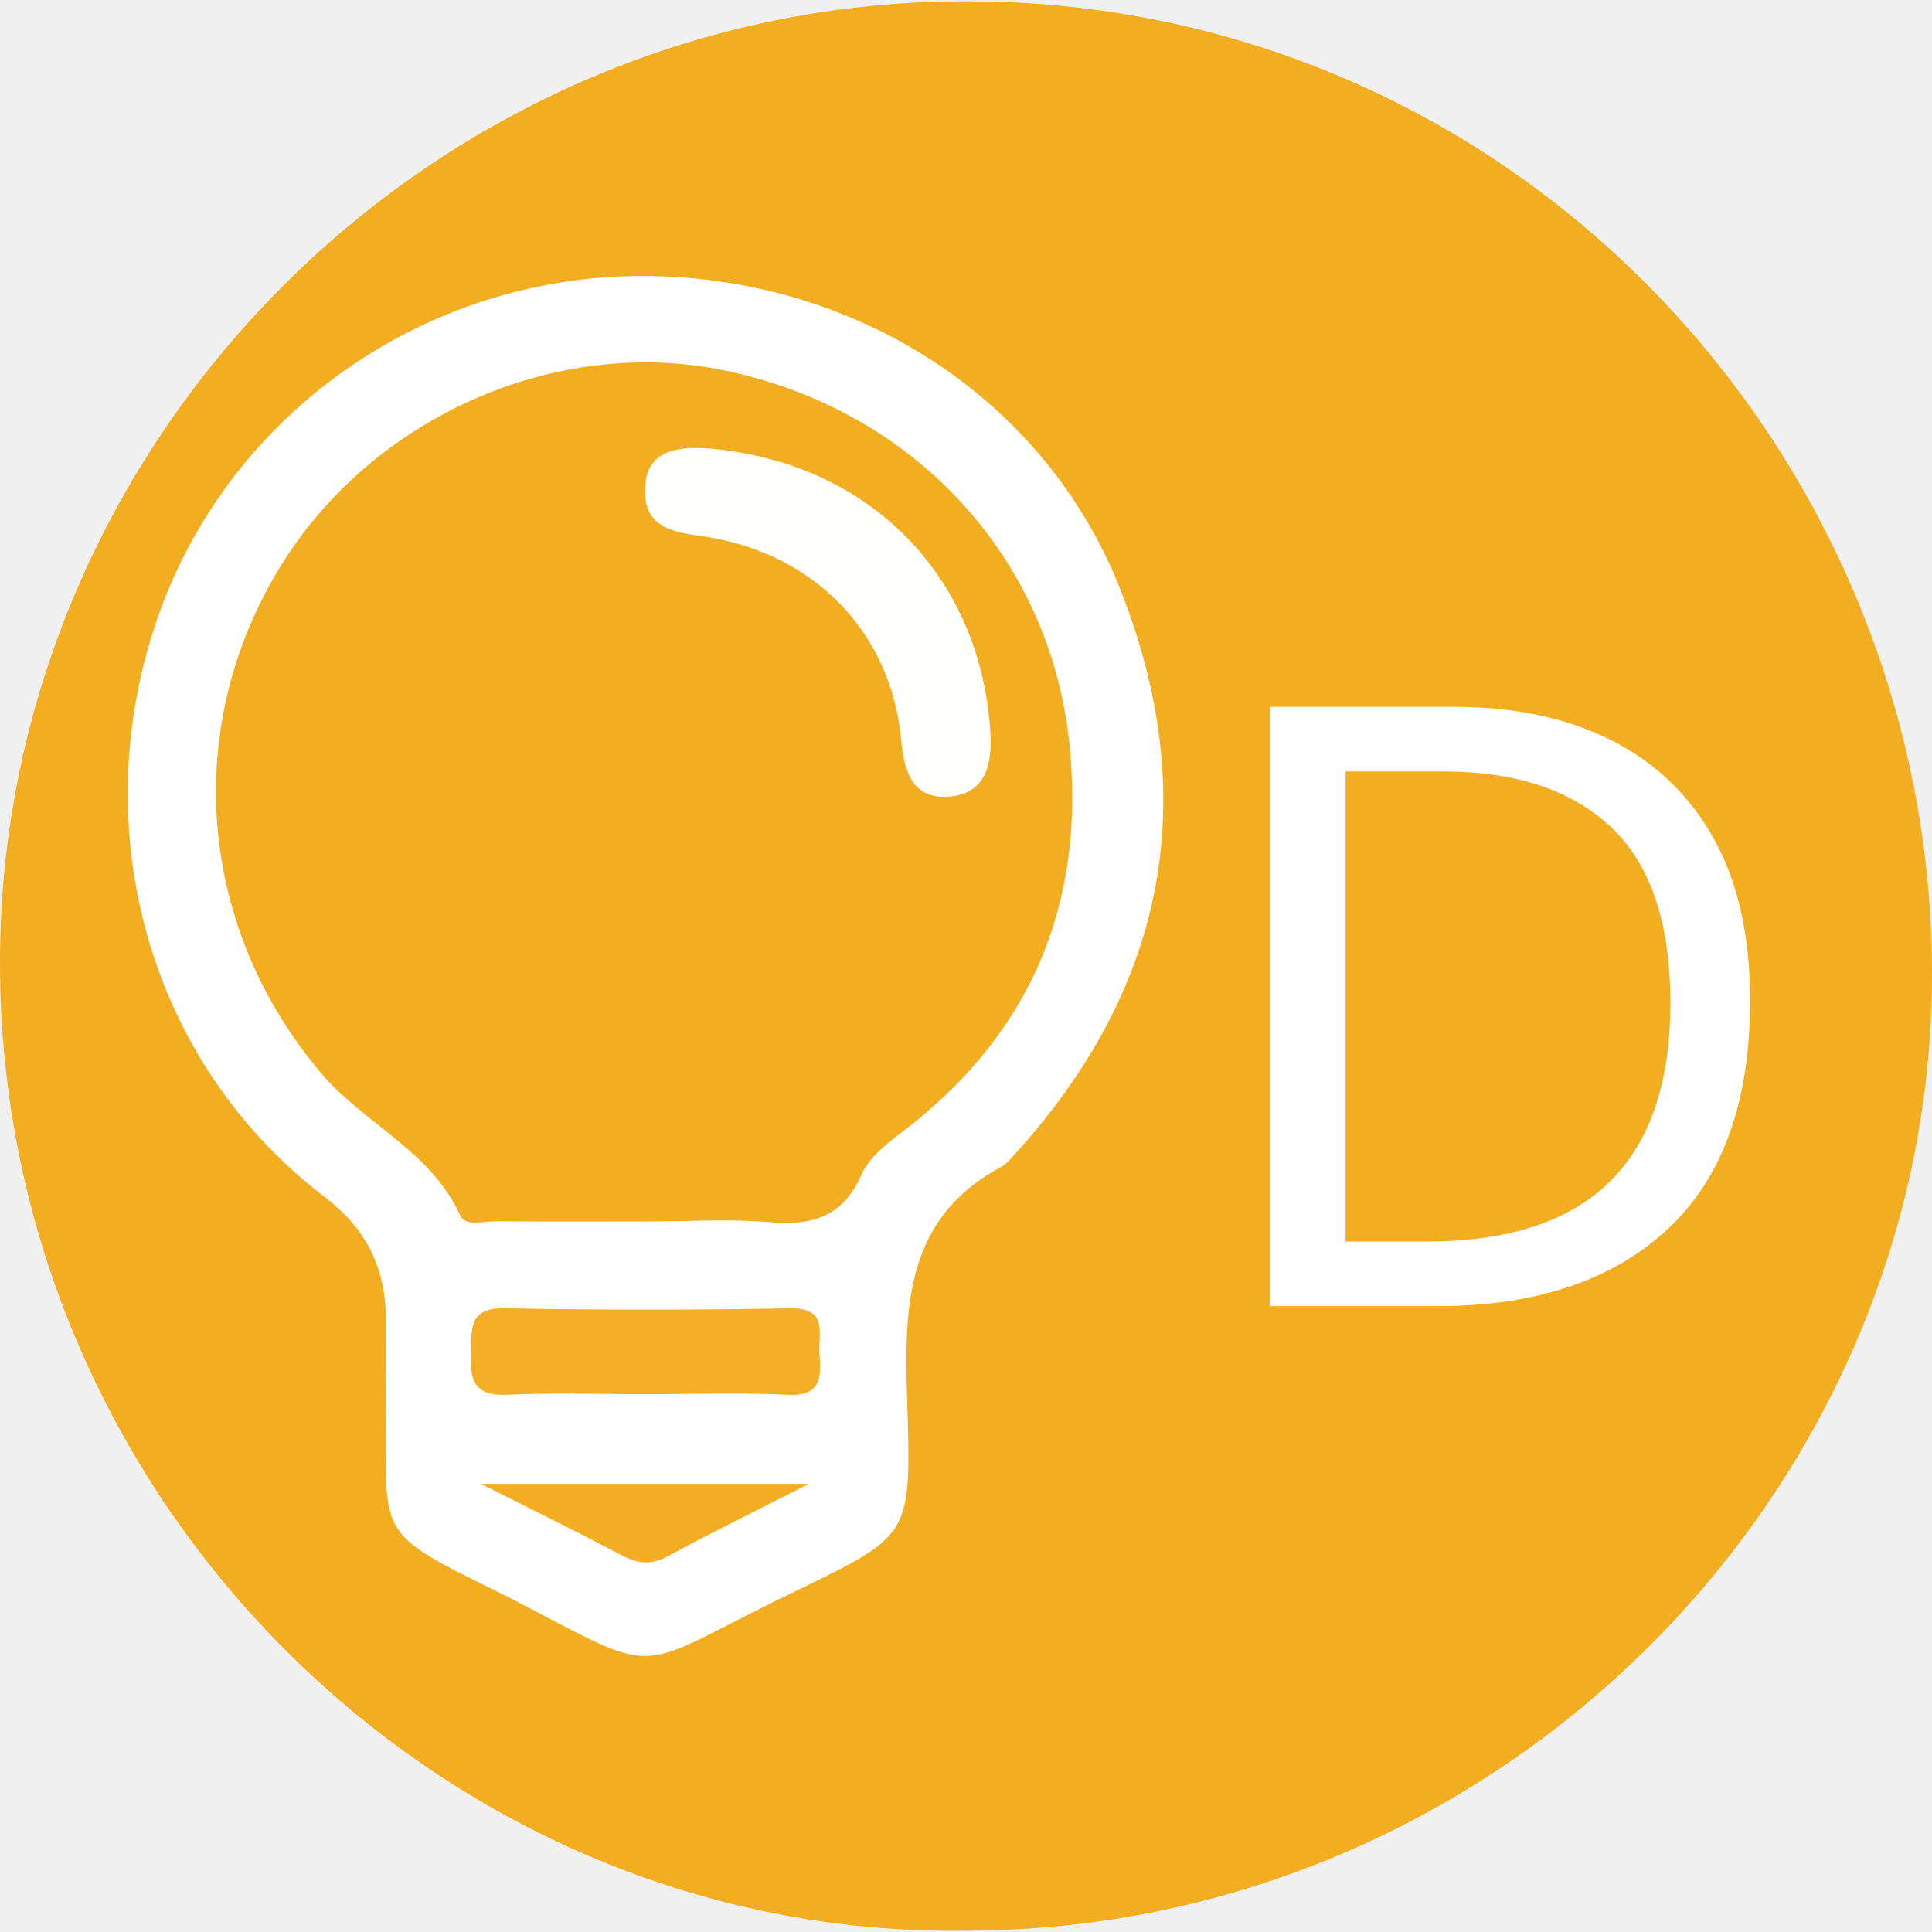
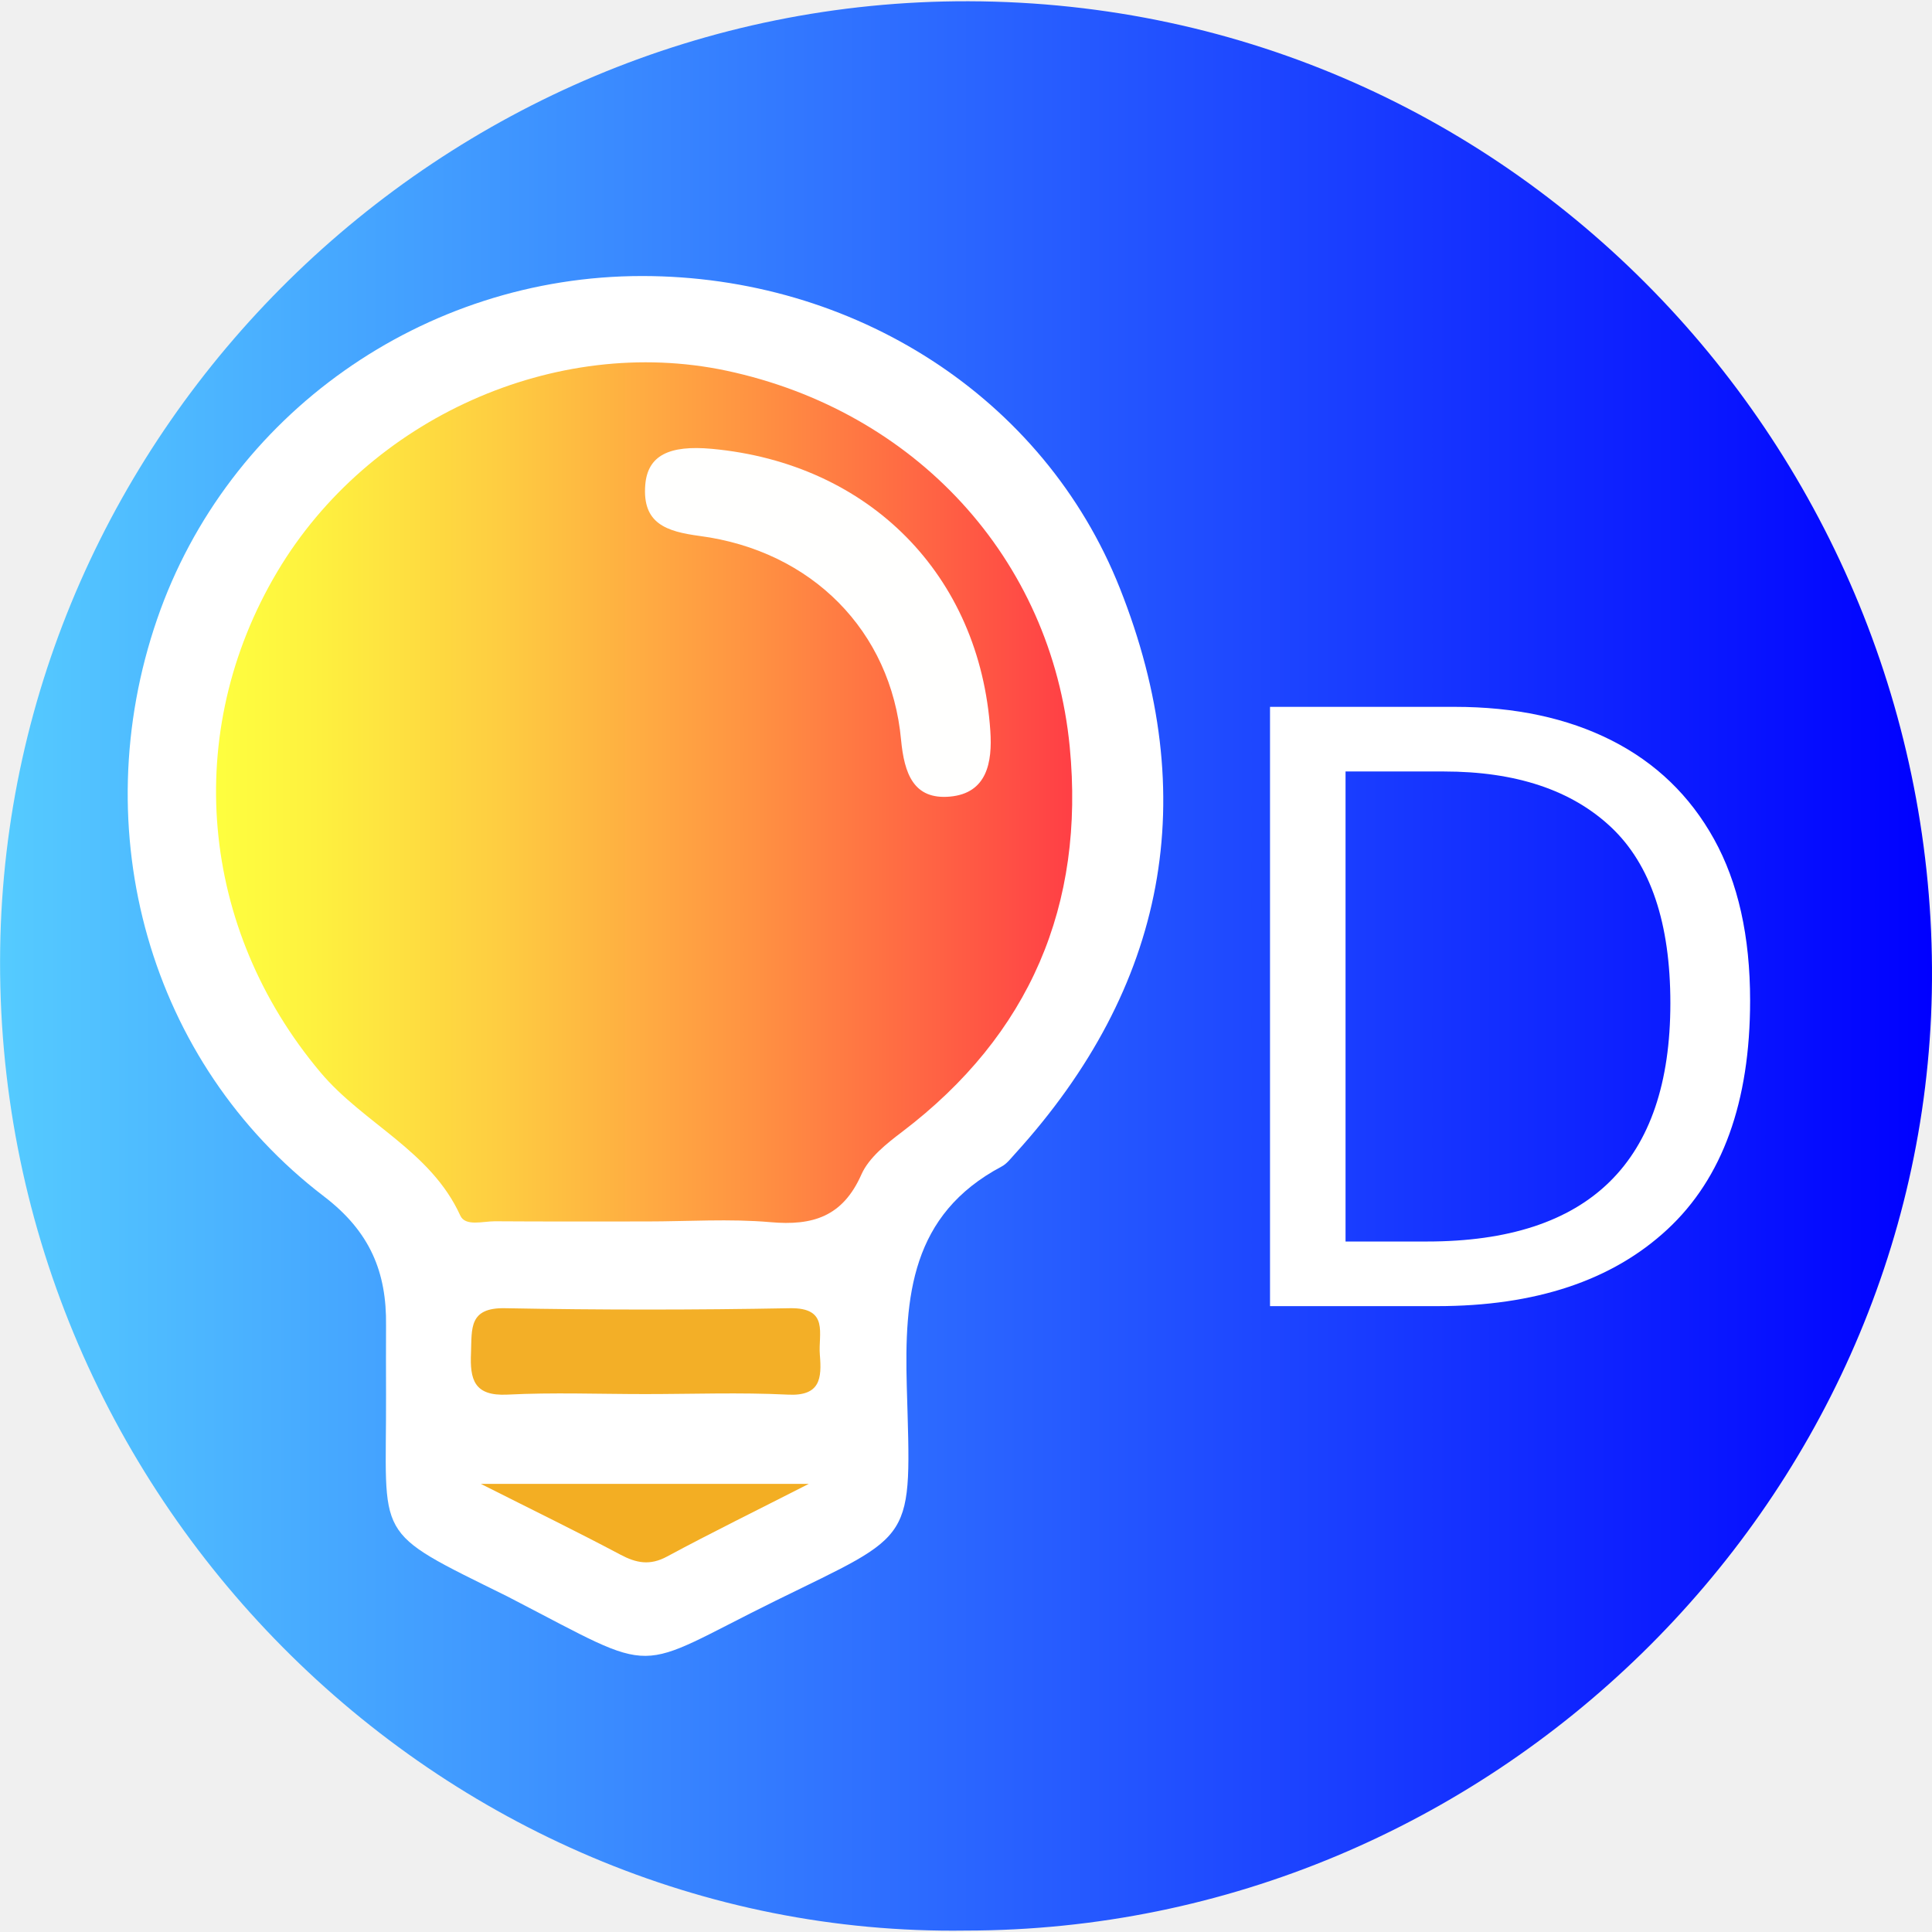
<svg xmlns="http://www.w3.org/2000/svg" version="1.1" id="Livello_1" x="0px" y="0px" viewBox="0 0 1080 1080" style="enable-background:new 0 0 1080 1080;" xml:space="preserve">
  <style type="text/css">
	.st0{display:none;fill:#47A5DD;}
- 	.st1{fill:#F3AD21;}
+ 	.st1{fill:url(#SVGID_1_);}
	.st2{fill:#FFFFFF;}
- 	.st3{fill:#F3AF27;}
- 	.st4{fill:#F3AE23;}
- 	.st5{fill:#FFFFFE;}
- 	.st6{font-family:'Verdana-Bold';}
- 	.st7{font-size:469.192px;}
- 	.st8{display:none;}
- 	.st9{display:inline;fill:#FFFFFF;}
- 	.st10{display:inline;fill:#47A5DD;}
+ 	.st3{fill:url(#SVGID_00000154409638517077630610000010287132686744010884_);}
+ 	.st4{fill:#F3AF27;}
+ 	.st5{fill:#F3AE23;}
+ 	.st6{fill:#FFFFFE;}
+ 	.st7{font-family:'Verdana-Bold';}
+ 	.st8{font-size:469.192px;}
+ 	.st9{display:none;}
+ 	.st10{display:inline;fill:#FFFFFF;}
+ 	.st11{display:inline;fill:#47A5DD;}
</style>
  <circle class="st0" cx="540" cy="540" r="540" />
-   <path class="st1" d="M539.66,1079.24C245.88,1083.45-4.4,835.64,0.06,530.16C4.29,240.41,246.08-0.01,541.38,0.71  C850.7,1.47,1085.63,259.75,1079.9,554.8C1074.34,840.74,833.44,1079.24,539.66,1079.24z" />
+   <linearGradient id="SVGID_1_" gradientUnits="userSpaceOnUse" x1="1.293092e-03" y1="540.001" x2="1080.003" y2="540.001">
+     <stop offset="0" style="stop-color:#55CBFF" />
+     <stop offset="1" style="stop-color:#0000FF" />
+   </linearGradient>
+   <path class="st1" d="M539.7,1079.2C245.9,1083.4-4.4,835.6,0.1,530.2C4.3,240.4,246.1,0,541.4,0.7c309.3,0.8,544.2,259,538.5,554.1  C1074.3,840.7,833.4,1079.2,539.7,1079.2z" />
  <g>
-     <path class="st2" d="M215.76,779.55c0-12.84-0.14-25.69,0.03-38.53c0.38-29.85-8.93-52.55-34.69-72.23   c-97.76-74.69-133.98-204.73-93.17-322.9C127.37,231.7,236.81,154.3,358.89,154.28c118.15-0.03,224.57,67.42,267.12,174.54   c46.31,116.58,26.18,222.97-58.65,316.29c-2.3,2.53-4.53,5.49-7.44,7.03c-50.59,26.94-54.44,72.54-53.02,123.02   c2.48,88.32,5.43,80.97-73.51,119.84c-81.15,39.96-63.05,42.38-147.53-1.31c-0.76-0.39-1.52-0.79-2.29-1.17   C207.31,854.65,216.08,861.9,215.76,779.55z" />
-     <path class="st1" d="M361.44,682.79c-28.26,0-56.53,0.12-84.79-0.09c-6.66-0.05-16.51,3.04-19.34-3.2   c-16.46-36.35-54.12-51.4-78.25-80.11c-67.48-80.3-77.6-189.76-24.12-279.75c50.98-85.8,155.5-132.6,250.95-112.39   c105.47,22.34,181.89,104.68,192.12,210.4c8.55,88.32-22.18,160.8-93.68,215.09c-8.72,6.62-18.56,14.37-22.75,23.86   c-10.37,23.47-27.17,28.66-50.81,26.61C407.83,681.24,384.57,682.79,361.44,682.79z" />
-     <path class="st3" d="M360.56,779.35c-25.67,0-51.4-0.96-77.01,0.32c-18.65,0.93-20.96-8.4-20.34-23.49   c0.55-13.41-1.27-25.23,18.96-24.85c53.04,1,106.13,1,159.17,0.02c22.32-0.41,15.8,14.46,16.79,26.03   c1.13,13.14,0.42,23.27-17.99,22.31C413.67,778.33,387.09,779.35,360.56,779.35z" />
-     <path class="st4" d="M452.13,829.5c-29.37,14.97-54.55,27.28-79.18,40.62c-9.63,5.22-17.21,3.7-26.23-1.1   c-24.08-12.8-48.61-24.74-77.92-39.52C331.6,829.5,389.32,829.5,452.13,829.5z" />
-     <path class="st5" d="M397.9,250.87c88.07,8.12,149.89,70.74,155.68,157.7c1.17,17.64-1.88,34.82-22.48,36.7   c-20.53,1.88-25.62-12.97-27.35-31.73c-5.61-60.87-49.87-105.7-112.64-113.98c-18.63-2.46-32.14-6.87-30.4-28.48   C362.02,254.67,373.9,248.66,397.9,250.87z" />
+     <path class="st2" d="M215.8,779.5c0-12.8-0.1-25.7,0-38.5c0.4-29.8-8.9-52.5-34.7-72.2c-97.8-74.7-134-204.7-93.2-322.9   c39.4-114.2,148.9-191.6,271-191.6c118.1,0,224.6,67.4,267.1,174.5c46.3,116.6,26.2,223-58.7,316.3c-2.3,2.5-4.5,5.5-7.4,7   c-50.6,26.9-54.4,72.5-53,123c2.5,88.3,5.4,81-73.5,119.8c-81.1,40-63,42.4-147.5-1.3c-0.8-0.4-1.5-0.8-2.3-1.2   C207.3,854.7,216.1,861.9,215.8,779.5z" />
+     <linearGradient id="SVGID_00000038371793662985148770000007571544318697648016_" gradientUnits="userSpaceOnUse" x1="120.734" y1="443.098" x2="599.404" y2="443.098">
+       <stop offset="0" style="stop-color:#FEFF3F" />
+       <stop offset="0.115" style="stop-color:#FEF13F" />
+       <stop offset="0.331" style="stop-color:#FECD41" />
+       <stop offset="0.624" style="stop-color:#FF9342" />
+       <stop offset="0.981" style="stop-color:#FF4345" />
+       <stop offset="1" style="stop-color:#FF3F45" />
+     </linearGradient>
+     <path style="fill:url(#SVGID_00000038371793662985148770000007571544318697648016_);" d="M361.4,682.8c-28.3,0-56.5,0.1-84.8-0.1   c-6.7,0-16.5,3-19.3-3.2c-16.5-36.3-54.1-51.4-78.2-80.1c-67.5-80.3-77.6-189.8-24.1-279.8c51-85.8,155.5-132.6,251-112.4   C511.4,229.6,587.8,311.9,598,417.6c8.5,88.3-22.2,160.8-93.7,215.1c-8.7,6.6-18.6,14.4-22.8,23.9c-10.4,23.5-27.2,28.7-50.8,26.6   C407.8,681.2,384.6,682.8,361.4,682.8z" />
+     <path class="st4" d="M360.6,779.3c-25.7,0-51.4-1-77,0.3c-18.6,0.9-21-8.4-20.3-23.5c0.5-13.4-1.3-25.2,19-24.8   c53,1,106.1,1,159.2,0c22.3-0.4,15.8,14.5,16.8,26c1.1,13.1,0.4,23.3-18,22.3C413.7,778.3,387.1,779.3,360.6,779.3z" />
+     <path class="st5" d="M452.1,829.5c-29.4,15-54.5,27.3-79.2,40.6c-9.6,5.2-17.2,3.7-26.2-1.1c-24.1-12.8-48.6-24.7-77.9-39.5   C331.6,829.5,389.3,829.5,452.1,829.5z" />
+     <path class="st6" d="M397.9,250.9c88.1,8.1,149.9,70.7,155.7,157.7c1.2,17.6-1.9,34.8-22.5,36.7c-20.5,1.9-25.6-13-27.4-31.7   c-5.6-60.9-49.9-105.7-112.6-114c-18.6-2.5-32.1-6.9-30.4-28.5C362,254.7,373.9,248.7,397.9,250.9z" />
  </g>
-   <text transform="matrix(1 0 0 1 664.4316 730.1367)" class="st2 st6 st7">D</text>
-   <g class="st8">
-     <path class="st9" d="M361.36,928.04C215.2,929.06,90.14,820.44,71.88,675.22c-8.48-67.43-0.69-133.21,28.37-195.42   c11.35-24.31,27.08-45.63,49.07-61.53c18.55-13.42,29.03-9.09,34.04,13.08c5.34,23.66,13.25,46.31,26.52,66.9   c9.72,15.07,22.17,27.16,38.13,35.18c12.09,6.08,14.33,4.3,14.77-9.37c1.58-48.75,4.04-97.36,15.58-145.09   c7.74-32.02,20.09-62.04,35.91-90.78c27.48-49.93,63.74-92.39,108.64-127.47c7.08-5.53,14.08-11.77,24.23-7.14   c9.65,4.41,9.69,13.38,9.87,21.83c1.25,58.34,28.82,105.83,61.66,151.29c30.73,42.54,63.51,83.66,87.67,130.68   c23.91,46.54,37.98,95.65,42.1,147.76c0.92,11.67,5.71,23.53,4.4,34.79c-4.63,39.85-11.1,79.37-28.02,116.48   C577.31,860.6,475.41,927.24,361.36,928.04z" />
-     <path class="st10" d="M455.95,791.67c0.01,50.85-32.99,93.5-79.15,102.28c-57.64,10.97-111.4-34.98-113.76-97.53   c-0.63-16.59,1.04-33.06,5.56-49.13c0.74-2.63,1.16-5.98,4.41-6.65c3.58-0.74,4.54,2.77,6,4.97c9.27,13.94,21.22,23.97,38.17,27.11   c16.02,2.97,24.67-3.4,25.41-19.6c0.86-18.89,0.9-37.78,3.82-56.57c3.72-23.94,13.38-45.21,27.39-64.64   c2.61-3.62,6.7-10.64,10.6-0.85c10.82,27.15,29.6,49.36,44.98,73.69C446.15,731.31,456.2,759.92,455.95,791.67z" />
+   <text transform="matrix(1 0 0 1 664.4316 730.1367)" class="st2 st7 st8">D</text>
+   <g class="st9">
+     <path class="st10" d="M361.4,928c-146.2,1-271.2-107.6-289.5-252.8c-8.5-67.4-0.7-133.2,28.4-195.4c11.3-24.3,27.1-45.6,49.1-61.5   c18.6-13.4,29-9.1,34,13.1c5.3,23.7,13.2,46.3,26.5,66.9c9.7,15.1,22.2,27.2,38.1,35.2c12.1,6.1,14.3,4.3,14.8-9.4   c1.6-48.8,4-97.4,15.6-145.1c7.7-32,20.1-62,35.9-90.8c27.5-49.9,63.7-92.4,108.6-127.5c7.1-5.5,14.1-11.8,24.2-7.1   c9.6,4.4,9.7,13.4,9.9,21.8c1.2,58.3,28.8,105.8,61.7,151.3c30.7,42.5,63.5,83.7,87.7,130.7c23.9,46.5,38,95.7,42.1,147.8   c0.9,11.7,5.7,23.5,4.4,34.8c-4.6,39.8-11.1,79.4-28,116.5C577.3,860.6,475.4,927.2,361.4,928z" />
+     <path class="st11" d="M456,791.7c0,50.8-33,93.5-79.1,102.3c-57.6,11-111.4-35-113.8-97.5c-0.6-16.6,1-33.1,5.6-49.1   c0.7-2.6,1.2-6,4.4-6.7c3.6-0.7,4.5,2.8,6,5c9.3,13.9,21.2,24,38.2,27.1c16,3,24.7-3.4,25.4-19.6c0.9-18.9,0.9-37.8,3.8-56.6   c3.7-23.9,13.4-45.2,27.4-64.6c2.6-3.6,6.7-10.6,10.6-0.8c10.8,27.2,29.6,49.4,45,73.7C446.1,731.3,456.2,759.9,456,791.7z" />
  </g>
</svg>
